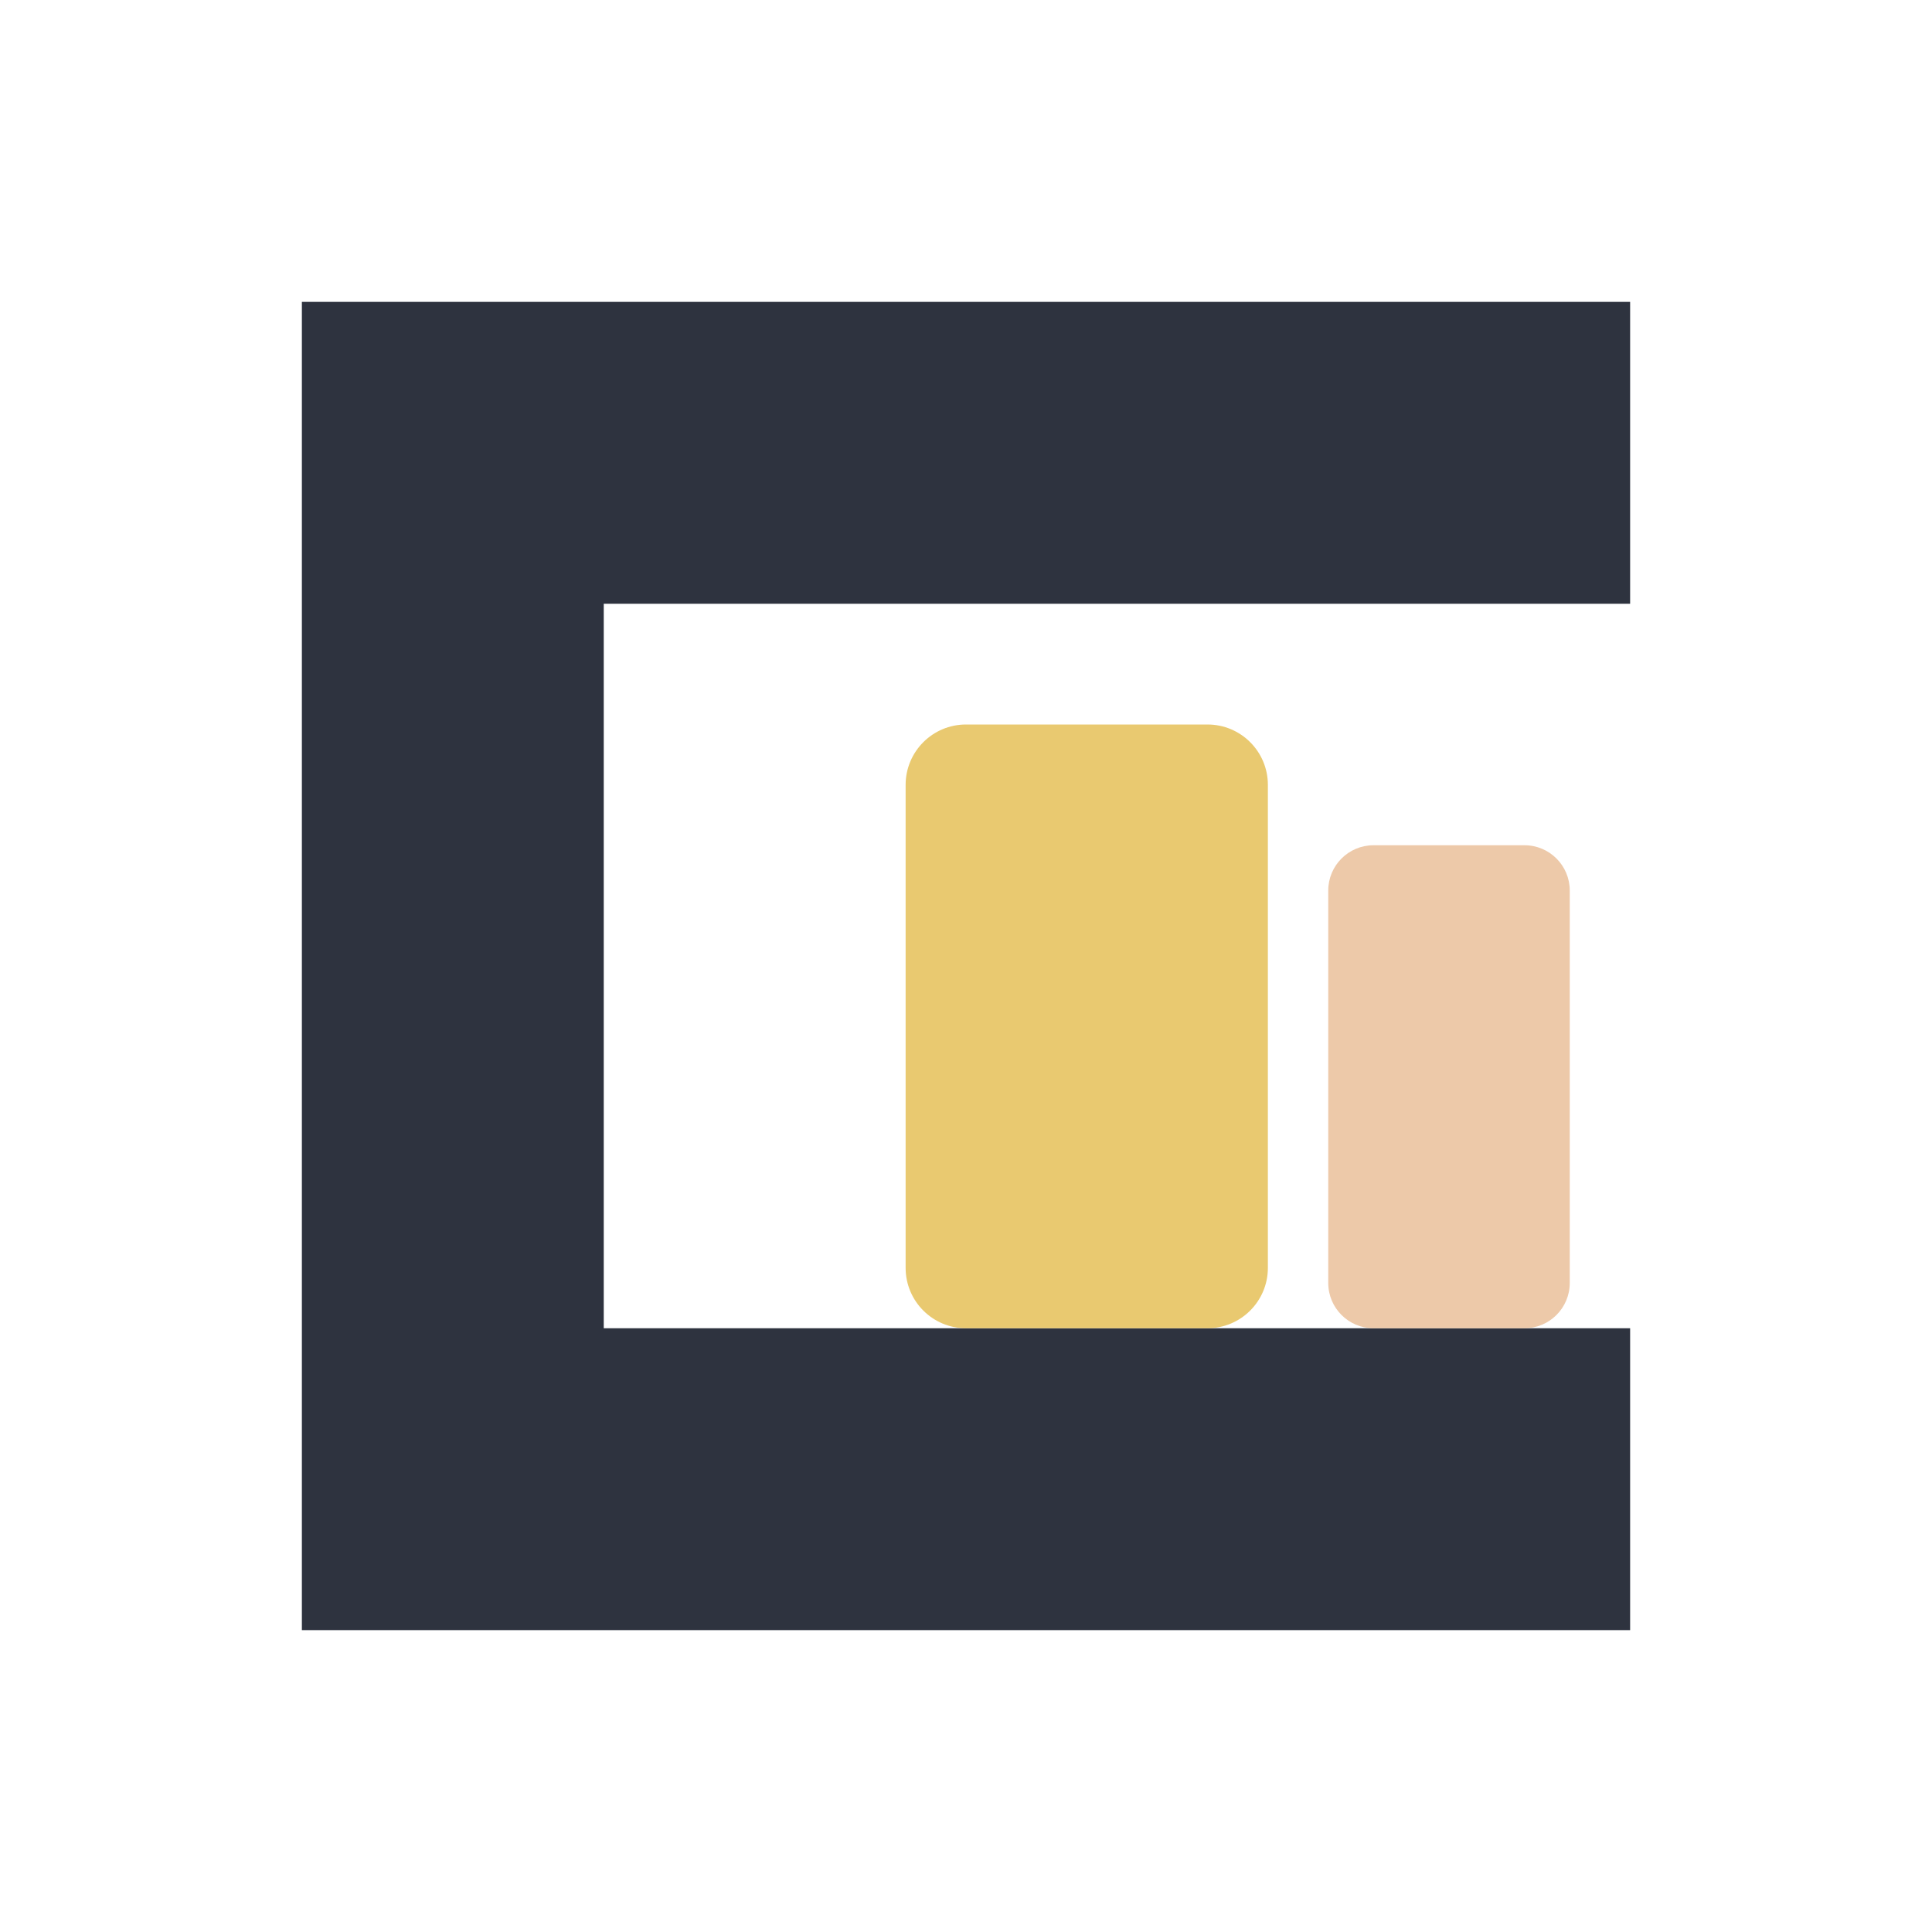
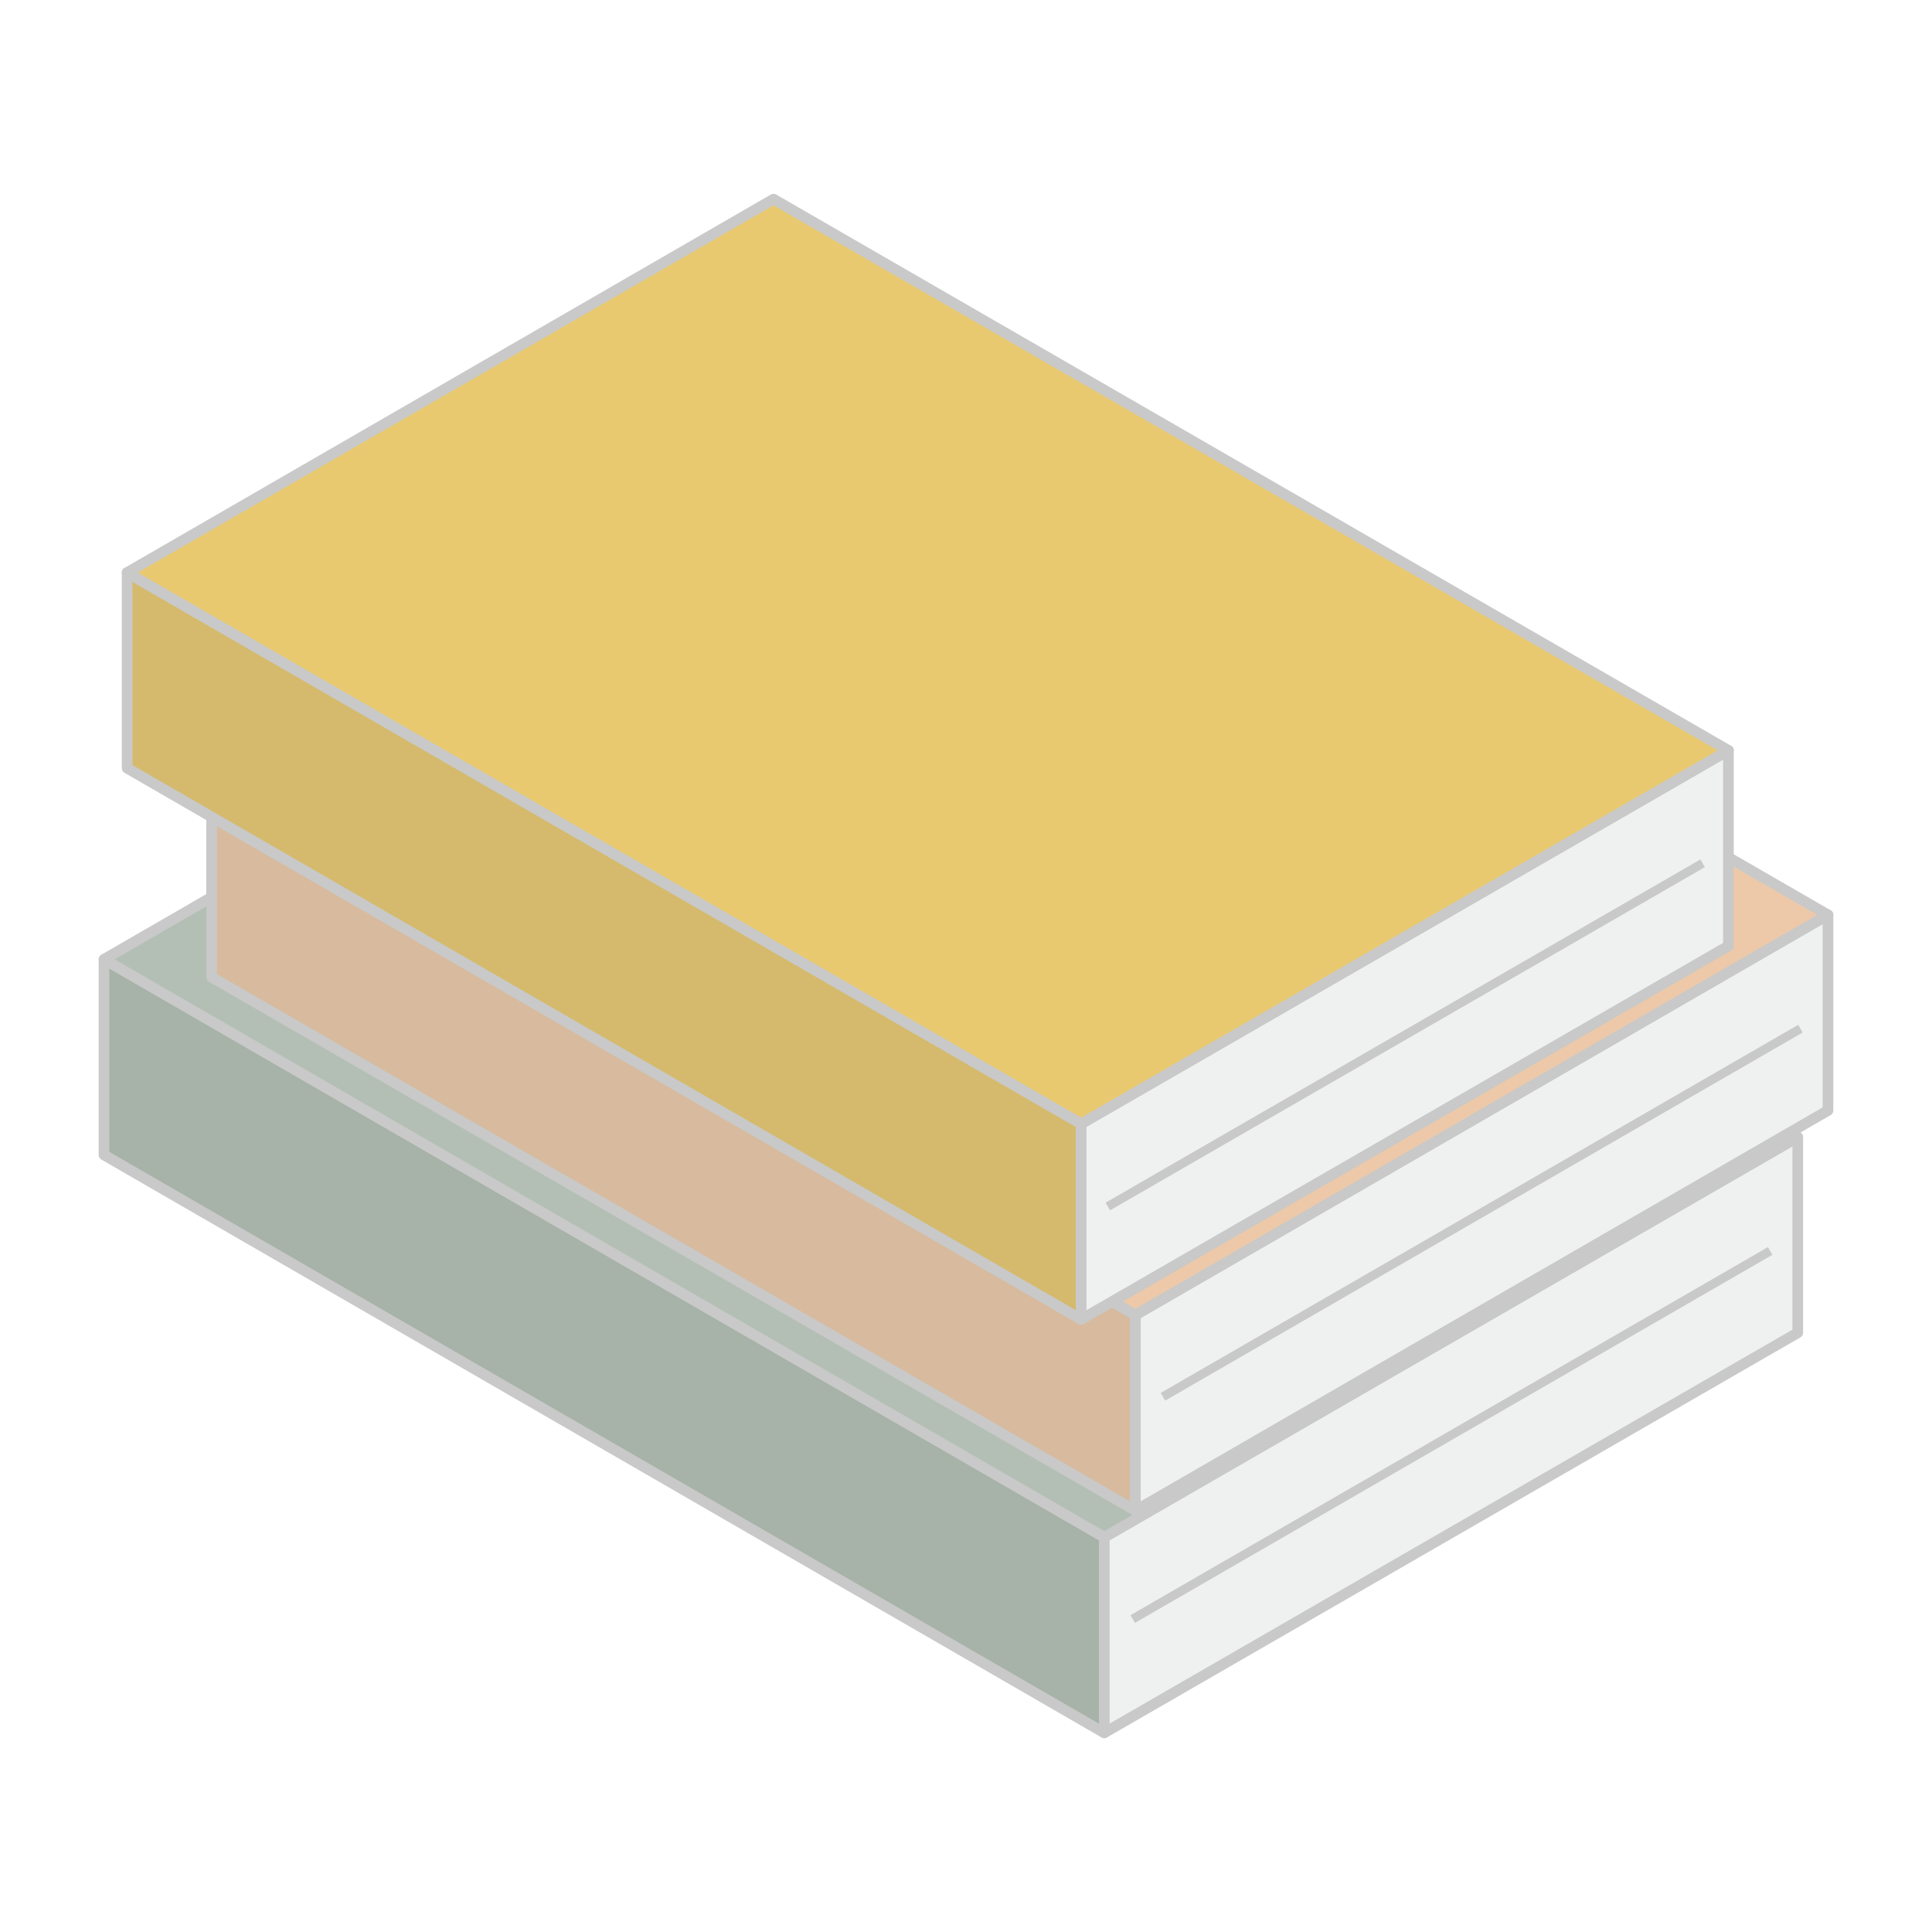
- <svg xmlns="http://www.w3.org/2000/svg" viewBox="0 0 64 64" width="512" height="512">
-   <path fill="#2E333F" d="M10 10H54V20H20V44H54V54H10Z" />
-   <rect fill="#E9C970" x="30" y="24" width="12" height="20" rx="2" />
-   <rect fill="#EDC9A9" x="44" y="28" width="8" height="16" rx="1.5" />
+ <svg xmlns="http://www.w3.org/2000/svg" viewBox="-8.96 -8.49 21.73 21.73" width="512" height="512">
+   <g stroke="#C8C9C8" stroke-width="0.12" stroke-linejoin="round">
+     <polygon fill="#A7B2A8" points="-7.79,4.5 3.46,11 3.46,8.8 -7.79,2.3" />
+     <polygon fill="#EFF1F1" points="11.26,6.5 3.46,11 3.46,8.8 11.26,4.3" />
+     <polygon fill="#B3BFB5" points="0,-2.2 11.26,4.3 3.46,8.8 -7.79,2.3" />
+     <line x1="10.95" y1="5.58" x2="3.78" y2="9.72" stroke-width="0.1" />
+     <polygon fill="#D8BA9E" points="-6.58,2.5 3.81,8.5 3.81,6.3 -6.58,0.3" />
+     <polygon fill="#EFF1F1" points="11.6,4 3.81,8.5 3.81,6.3 11.6,1.8" />
+     <polygon fill="#EDC9A9" points="1.21,-4.2 11.6,1.8 3.81,6.3 -6.58,0.3" />
+     <line x1="11.29" y1="3.08" x2="4.12" y2="7.22" stroke-width="0.1" />
+     <polygon fill="#D5BA6E" points="-7.53,0.15 3.2,6.35 3.2,4.15 -7.53,-2.05" />
+     <polygon fill="#EFF1F1" points="10.48,2.15 3.2,6.35 3.2,4.15 10.48,-0.05" />
+     <polygon fill="#E9C970" points="-0.26,-6.25 10.48,-0.05 3.2,4.15 -7.53,-2.05" />
+     <line x1="10.19" y1="1.22" x2="3.5" y2="5.08" stroke-width="0.1" />
+   </g>
</svg>
